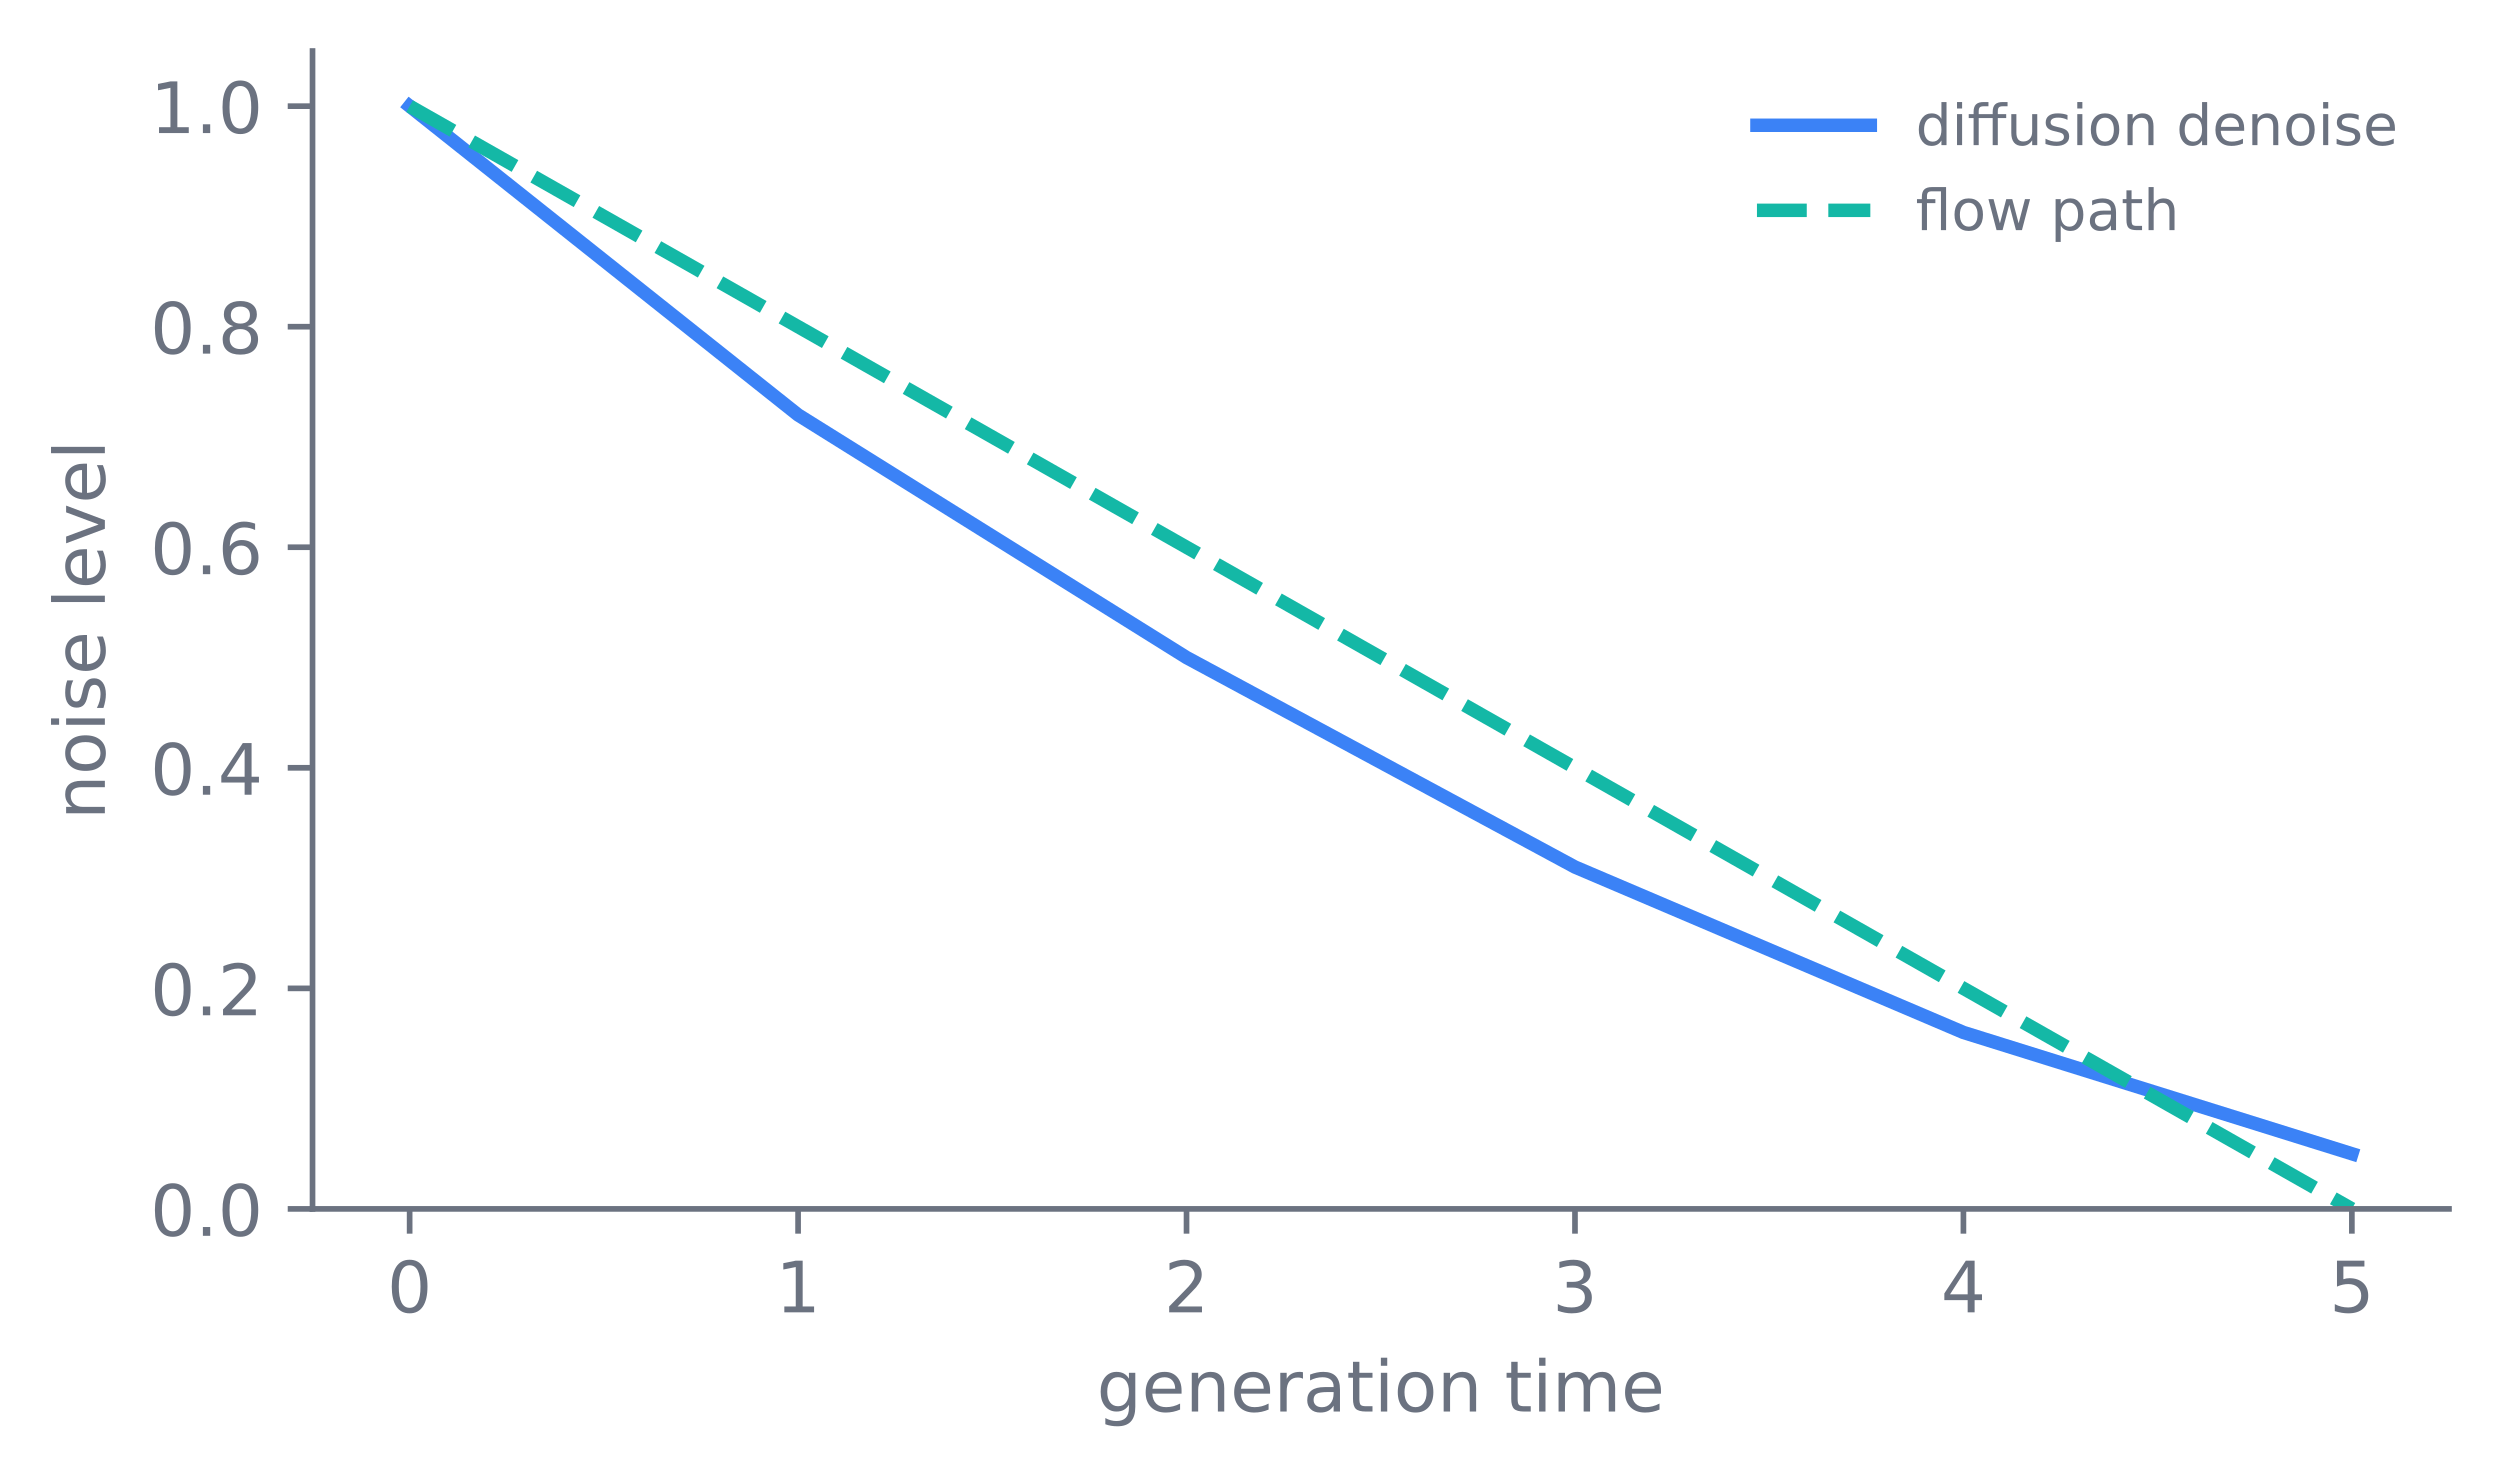
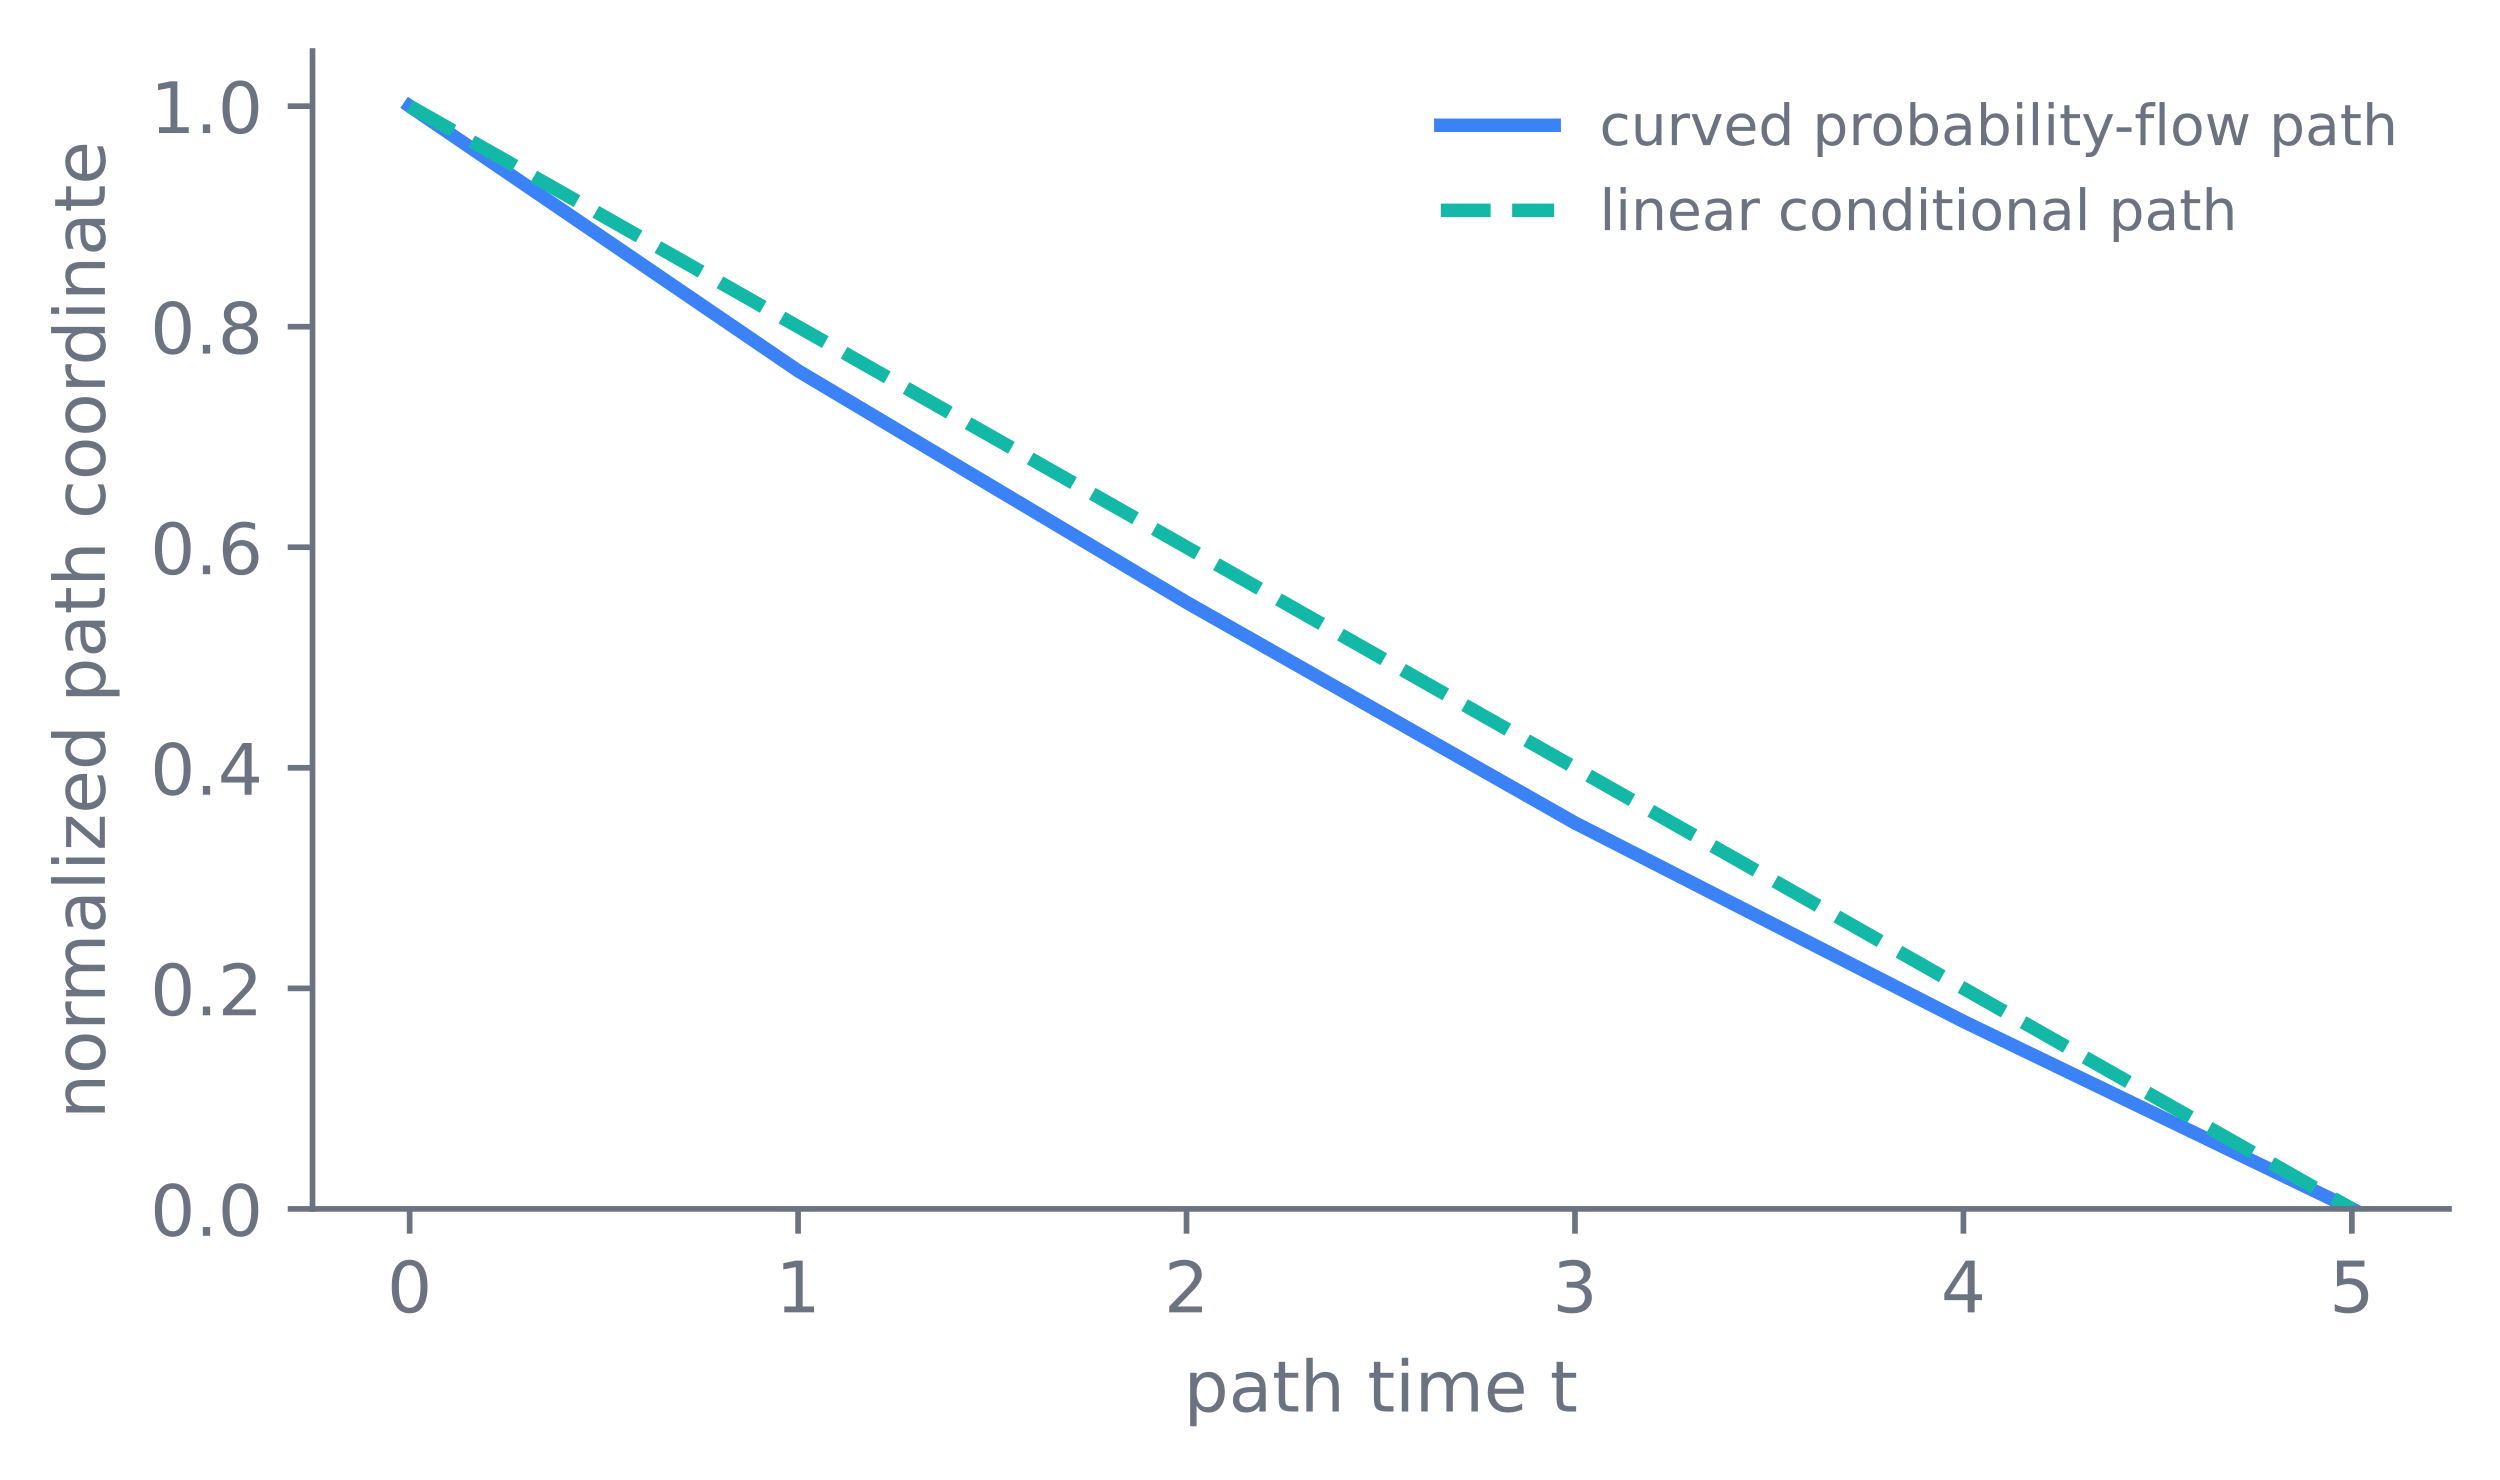
<svg xmlns="http://www.w3.org/2000/svg" xmlns:xlink="http://www.w3.org/1999/xlink" width="352.8pt" height="208.8pt" viewBox="0 0 352.8 208.8" version="1.1">
  <defs>
    <style type="text/css">*{stroke-linejoin: round; stroke-linecap: butt}</style>
  </defs>
  <g id="figure_1">
    <g id="patch_1">
-       <path d="M 0 208.8  L 352.8 208.8  L 352.8 0  L 0 0  L 0 208.8  z " style="fill: none" />
+       <path d="M 0 208.8 L 352.8 208.8 L 352.8 0 L 0 0 L 0 208.8 z " style="fill: none" />
    </g>
    <g id="axes_1">
      <g id="patch_2">
-         <path d="M 44.104 170.599  L 345.6 170.599  L 345.6 7.2  L 44.104 7.2  L 44.104 170.599  z " style="fill: none" />
+         <path d="M 44.104 170.599 L 345.6 170.599 L 345.6 7.2 L 44.104 7.2 L 44.104 170.599 z " style="fill: none" />
      </g>
      <g id="matplotlib.axis_1">
        <g id="xtick_1">
          <g id="line2d_1">
            <defs>
-               <path id="m8e7d5bb5d7" d="M 0 0  L 0 3.5  " style="stroke: #6b7280; stroke-width: 0.8" />
+               <path id="m1563dfaa02" d="M 0 0 L 0 3.5 " style="stroke: #6b7280; stroke-width: 0.8" />
            </defs>
            <g>
-               <use xlink:href="#m8e7d5bb5d7" x="57.808" y="170.599" style="fill: #6b7280; stroke: #6b7280; stroke-width: 0.8" />
+               <use xlink:href="#m1563dfaa02" x="57.808" y="170.599" style="fill: #6b7280; stroke: #6b7280; stroke-width: 0.8" />
            </g>
          </g>
          <g id="text_1">
-             <g style="fill: #6b7280" transform="translate(54.62702 185.1969) scale(0.1 -0.1)">
-               <defs>
-                 <path id="DejaVuSans-13" d="M 2034 4250  Q 1547 4250 1301 3770  Q 1056 3291 1056 2328  Q 1056 1369 1301 889  Q 1547 409 2034 409  Q 2525 409 2770 889  Q 3016 1369 3016 2328  Q 3016 3291 2770 3770  Q 2525 4250 2034 4250  z M 2034 4750  Q 2819 4750 3233 4129  Q 3647 3509 3647 2328  Q 3647 1150 3233 529  Q 2819 -91 2034 -91  Q 1250 -91 836 529  Q 422 1150 422 2328  Q 422 3509 836 4129  Q 1250 4750 2034 4750  z " transform="scale(0.015625)" />
-               </defs>
-               <use xlink:href="#DejaVuSans-13" />
-             </g>
+             <text style="font-size: 10px; font-family: 'DejaVu Sans', 'Bitstream Vera Sans', 'Computer Modern Sans Serif', 'Lucida Grande', 'Verdana', 'Geneva', 'Lucid', 'Arial', 'Helvetica', 'Avant Garde', sans-serif; text-anchor: middle; fill: #6b7280" x="57.808" y="185.197" transform="rotate(-0 57.80827 185.1969)">0</text>
          </g>
        </g>
        <g id="xtick_2">
          <g id="line2d_2">
            <g>
-               <use xlink:href="#m8e7d5bb5d7" x="112.626" y="170.599" style="fill: #6b7280; stroke: #6b7280; stroke-width: 0.8" />
+               <use xlink:href="#m1563dfaa02" x="112.626" y="170.599" style="fill: #6b7280; stroke: #6b7280; stroke-width: 0.8" />
            </g>
          </g>
          <g id="text_2">
-             <g style="fill: #6b7280" transform="translate(109.4445 185.1969) scale(0.1 -0.1)">
-               <defs>
-                 <path id="DejaVuSans-14" d="M 794 531  L 1825 531  L 1825 4091  L 703 3866  L 703 4441  L 1819 4666  L 2450 4666  L 2450 531  L 3481 531  L 3481 0  L 794 0  L 794 531  z " transform="scale(0.015625)" />
-               </defs>
-               <use xlink:href="#DejaVuSans-14" />
-             </g>
+             <text style="font-size: 10px; font-family: 'DejaVu Sans', 'Bitstream Vera Sans', 'Computer Modern Sans Serif', 'Lucida Grande', 'Verdana', 'Geneva', 'Lucid', 'Arial', 'Helvetica', 'Avant Garde', sans-serif; text-anchor: middle; fill: #6b7280" x="112.626" y="185.197" transform="rotate(-0 112.6257 185.1969)">1</text>
          </g>
        </g>
        <g id="xtick_3">
          <g id="line2d_3">
            <g>
-               <use xlink:href="#m8e7d5bb5d7" x="167.443" y="170.599" style="fill: #6b7280; stroke: #6b7280; stroke-width: 0.8" />
+               <use xlink:href="#m1563dfaa02" x="167.443" y="170.599" style="fill: #6b7280; stroke: #6b7280; stroke-width: 0.8" />
            </g>
          </g>
          <g id="text_3">
-             <g style="fill: #6b7280" transform="translate(164.262 185.1969) scale(0.1 -0.1)">
-               <defs>
-                 <path id="DejaVuSans-15" d="M 1228 531  L 3431 531  L 3431 0  L 469 0  L 469 531  Q 828 903 1448 1529  Q 2069 2156 2228 2338  Q 2531 2678 2651 2914  Q 2772 3150 2772 3378  Q 2772 3750 2511 3984  Q 2250 4219 1831 4219  Q 1534 4219 1204 4116  Q 875 4013 500 3803  L 500 4441  Q 881 4594 1212 4672  Q 1544 4750 1819 4750  Q 2544 4750 2975 4387  Q 3406 4025 3406 3419  Q 3406 3131 3298 2873  Q 3191 2616 2906 2266  Q 2828 2175 2409 1742  Q 1991 1309 1228 531  z " transform="scale(0.015625)" />
-               </defs>
-               <use xlink:href="#DejaVuSans-15" />
-             </g>
+             <text style="font-size: 10px; font-family: 'DejaVu Sans', 'Bitstream Vera Sans', 'Computer Modern Sans Serif', 'Lucida Grande', 'Verdana', 'Geneva', 'Lucid', 'Arial', 'Helvetica', 'Avant Garde', sans-serif; text-anchor: middle; fill: #6b7280" x="167.443" y="185.197" transform="rotate(-0 167.4432 185.1969)">2</text>
          </g>
        </g>
        <g id="xtick_4">
          <g id="line2d_4">
            <g>
-               <use xlink:href="#m8e7d5bb5d7" x="222.261" y="170.599" style="fill: #6b7280; stroke: #6b7280; stroke-width: 0.8" />
+               <use xlink:href="#m1563dfaa02" x="222.261" y="170.599" style="fill: #6b7280; stroke: #6b7280; stroke-width: 0.8" />
            </g>
          </g>
          <g id="text_4">
-             <g style="fill: #6b7280" transform="translate(219.0794 185.1969) scale(0.1 -0.1)">
-               <defs>
-                 <path id="DejaVuSans-16" d="M 2597 2516  Q 3050 2419 3304 2112  Q 3559 1806 3559 1356  Q 3559 666 3084 287  Q 2609 -91 1734 -91  Q 1441 -91 1130 -33  Q 819 25 488 141  L 488 750  Q 750 597 1062 519  Q 1375 441 1716 441  Q 2309 441 2620 675  Q 2931 909 2931 1356  Q 2931 1769 2642 2001  Q 2353 2234 1838 2234  L 1294 2234  L 1294 2753  L 1863 2753  Q 2328 2753 2575 2939  Q 2822 3125 2822 3475  Q 2822 3834 2567 4026  Q 2313 4219 1838 4219  Q 1578 4219 1281 4162  Q 984 4106 628 3988  L 628 4550  Q 988 4650 1302 4700  Q 1616 4750 1894 4750  Q 2613 4750 3031 4423  Q 3450 4097 3450 3541  Q 3450 3153 3228 2886  Q 3006 2619 2597 2516  z " transform="scale(0.015625)" />
-               </defs>
-               <use xlink:href="#DejaVuSans-16" />
-             </g>
+             <text style="font-size: 10px; font-family: 'DejaVu Sans', 'Bitstream Vera Sans', 'Computer Modern Sans Serif', 'Lucida Grande', 'Verdana', 'Geneva', 'Lucid', 'Arial', 'Helvetica', 'Avant Garde', sans-serif; text-anchor: middle; fill: #6b7280" x="222.261" y="185.197" transform="rotate(-0 222.2607 185.1969)">3</text>
          </g>
        </g>
        <g id="xtick_5">
          <g id="line2d_5">
            <g>
-               <use xlink:href="#m8e7d5bb5d7" x="277.078" y="170.599" style="fill: #6b7280; stroke: #6b7280; stroke-width: 0.8" />
+               <use xlink:href="#m1563dfaa02" x="277.078" y="170.599" style="fill: #6b7280; stroke: #6b7280; stroke-width: 0.8" />
            </g>
          </g>
          <g id="text_5">
-             <g style="fill: #6b7280" transform="translate(273.8969 185.1969) scale(0.1 -0.1)">
-               <defs>
-                 <path id="DejaVuSans-17" d="M 2419 4116  L 825 1625  L 2419 1625  L 2419 4116  z M 2253 4666  L 3047 4666  L 3047 1625  L 3713 1625  L 3713 1100  L 3047 1100  L 3047 0  L 2419 0  L 2419 1100  L 313 1100  L 313 1709  L 2253 4666  z " transform="scale(0.015625)" />
-               </defs>
-               <use xlink:href="#DejaVuSans-17" />
-             </g>
+             <text style="font-size: 10px; font-family: 'DejaVu Sans', 'Bitstream Vera Sans', 'Computer Modern Sans Serif', 'Lucida Grande', 'Verdana', 'Geneva', 'Lucid', 'Arial', 'Helvetica', 'Avant Garde', sans-serif; text-anchor: middle; fill: #6b7280" x="277.078" y="185.197" transform="rotate(-0 277.0782 185.1969)">4</text>
          </g>
        </g>
        <g id="xtick_6">
          <g id="line2d_6">
            <g>
-               <use xlink:href="#m8e7d5bb5d7" x="331.896" y="170.599" style="fill: #6b7280; stroke: #6b7280; stroke-width: 0.8" />
+               <use xlink:href="#m1563dfaa02" x="331.896" y="170.599" style="fill: #6b7280; stroke: #6b7280; stroke-width: 0.8" />
            </g>
          </g>
          <g id="text_6">
-             <g style="fill: #6b7280" transform="translate(328.7144 185.1969) scale(0.1 -0.1)">
-               <defs>
-                 <path id="DejaVuSans-18" d="M 691 4666  L 3169 4666  L 3169 4134  L 1269 4134  L 1269 2991  Q 1406 3038 1543 3061  Q 1681 3084 1819 3084  Q 2600 3084 3056 2656  Q 3513 2228 3513 1497  Q 3513 744 3044 326  Q 2575 -91 1722 -91  Q 1428 -91 1123 -41  Q 819 9 494 109  L 494 744  Q 775 591 1075 516  Q 1375 441 1709 441  Q 2250 441 2565 725  Q 2881 1009 2881 1497  Q 2881 1984 2565 2268  Q 2250 2553 1709 2553  Q 1456 2553 1204 2497  Q 953 2441 691 2322  L 691 4666  z " transform="scale(0.015625)" />
-               </defs>
-               <use xlink:href="#DejaVuSans-18" />
-             </g>
+             <text style="font-size: 10px; font-family: 'DejaVu Sans', 'Bitstream Vera Sans', 'Computer Modern Sans Serif', 'Lucida Grande', 'Verdana', 'Geneva', 'Lucid', 'Arial', 'Helvetica', 'Avant Garde', sans-serif; text-anchor: middle; fill: #6b7280" x="331.896" y="185.197" transform="rotate(-0 331.8956 185.1969)">5</text>
          </g>
        </g>
        <g id="text_7">
-           <g style="fill: #6b7280" transform="translate(154.7738 199.1977) scale(0.1 -0.1)">
-             <defs>
-               <path id="DejaVuSans-4a" d="M 2906 1791  Q 2906 2416 2648 2759  Q 2391 3103 1925 3103  Q 1463 3103 1205 2759  Q 947 2416 947 1791  Q 947 1169 1205 825  Q 1463 481 1925 481  Q 2391 481 2648 825  Q 2906 1169 2906 1791  z M 3481 434  Q 3481 -459 3084 -895  Q 2688 -1331 1869 -1331  Q 1566 -1331 1297 -1286  Q 1028 -1241 775 -1147  L 775 -588  Q 1028 -725 1275 -790  Q 1522 -856 1778 -856  Q 2344 -856 2625 -561  Q 2906 -266 2906 331  L 2906 616  Q 2728 306 2450 153  Q 2172 0 1784 0  Q 1141 0 747 490  Q 353 981 353 1791  Q 353 2603 747 3093  Q 1141 3584 1784 3584  Q 2172 3584 2450 3431  Q 2728 3278 2906 2969  L 2906 3500  L 3481 3500  L 3481 434  z " transform="scale(0.015625)" />
-               <path id="DejaVuSans-48" d="M 3597 1894  L 3597 1613  L 953 1613  Q 991 1019 1311 708  Q 1631 397 2203 397  Q 2534 397 2845 478  Q 3156 559 3463 722  L 3463 178  Q 3153 47 2828 -22  Q 2503 -91 2169 -91  Q 1331 -91 842 396  Q 353 884 353 1716  Q 353 2575 817 3079  Q 1281 3584 2069 3584  Q 2775 3584 3186 3129  Q 3597 2675 3597 1894  z M 3022 2063  Q 3016 2534 2758 2815  Q 2500 3097 2075 3097  Q 1594 3097 1305 2825  Q 1016 2553 972 2059  L 3022 2063  z " transform="scale(0.015625)" />
-               <path id="DejaVuSans-51" d="M 3513 2113  L 3513 0  L 2938 0  L 2938 2094  Q 2938 2591 2744 2837  Q 2550 3084 2163 3084  Q 1697 3084 1428 2787  Q 1159 2491 1159 1978  L 1159 0  L 581 0  L 581 3500  L 1159 3500  L 1159 2956  Q 1366 3272 1645 3428  Q 1925 3584 2291 3584  Q 2894 3584 3203 3211  Q 3513 2838 3513 2113  z " transform="scale(0.015625)" />
-               <path id="DejaVuSans-55" d="M 2631 2963  Q 2534 3019 2420 3045  Q 2306 3072 2169 3072  Q 1681 3072 1420 2755  Q 1159 2438 1159 1844  L 1159 0  L 581 0  L 581 3500  L 1159 3500  L 1159 2956  Q 1341 3275 1631 3429  Q 1922 3584 2338 3584  Q 2397 3584 2469 3576  Q 2541 3569 2628 3553  L 2631 2963  z " transform="scale(0.015625)" />
-               <path id="DejaVuSans-44" d="M 2194 1759  Q 1497 1759 1228 1600  Q 959 1441 959 1056  Q 959 750 1161 570  Q 1363 391 1709 391  Q 2188 391 2477 730  Q 2766 1069 2766 1631  L 2766 1759  L 2194 1759  z M 3341 1997  L 3341 0  L 2766 0  L 2766 531  Q 2569 213 2275 61  Q 1981 -91 1556 -91  Q 1019 -91 701 211  Q 384 513 384 1019  Q 384 1609 779 1909  Q 1175 2209 1959 2209  L 2766 2209  L 2766 2266  Q 2766 2663 2505 2880  Q 2244 3097 1772 3097  Q 1472 3097 1187 3025  Q 903 2953 641 2809  L 641 3341  Q 956 3463 1253 3523  Q 1550 3584 1831 3584  Q 2591 3584 2966 3190  Q 3341 2797 3341 1997  z " transform="scale(0.015625)" />
-               <path id="DejaVuSans-57" d="M 1172 4494  L 1172 3500  L 2356 3500  L 2356 3053  L 1172 3053  L 1172 1153  Q 1172 725 1289 603  Q 1406 481 1766 481  L 2356 481  L 2356 0  L 1766 0  Q 1100 0 847 248  Q 594 497 594 1153  L 594 3053  L 172 3053  L 172 3500  L 594 3500  L 594 4494  L 1172 4494  z " transform="scale(0.015625)" />
-               <path id="DejaVuSans-4c" d="M 603 3500  L 1178 3500  L 1178 0  L 603 0  L 603 3500  z M 603 4863  L 1178 4863  L 1178 4134  L 603 4134  L 603 4863  z " transform="scale(0.015625)" />
-               <path id="DejaVuSans-52" d="M 1959 3097  Q 1497 3097 1228 2736  Q 959 2375 959 1747  Q 959 1119 1226 758  Q 1494 397 1959 397  Q 2419 397 2687 759  Q 2956 1122 2956 1747  Q 2956 2369 2687 2733  Q 2419 3097 1959 3097  z M 1959 3584  Q 2709 3584 3137 3096  Q 3566 2609 3566 1747  Q 3566 888 3137 398  Q 2709 -91 1959 -91  Q 1206 -91 779 398  Q 353 888 353 1747  Q 353 2609 779 3096  Q 1206 3584 1959 3584  z " transform="scale(0.015625)" />
-               <path id="DejaVuSans-3" transform="scale(0.015625)" />
-               <path id="DejaVuSans-50" d="M 3328 2828  Q 3544 3216 3844 3400  Q 4144 3584 4550 3584  Q 5097 3584 5394 3201  Q 5691 2819 5691 2113  L 5691 0  L 5113 0  L 5113 2094  Q 5113 2597 4934 2840  Q 4756 3084 4391 3084  Q 3944 3084 3684 2787  Q 3425 2491 3425 1978  L 3425 0  L 2847 0  L 2847 2094  Q 2847 2600 2669 2842  Q 2491 3084 2119 3084  Q 1678 3084 1418 2786  Q 1159 2488 1159 1978  L 1159 0  L 581 0  L 581 3500  L 1159 3500  L 1159 2956  Q 1356 3278 1631 3431  Q 1906 3584 2284 3584  Q 2666 3584 2933 3390  Q 3200 3197 3328 2828  z " transform="scale(0.015625)" />
-             </defs>
-             <use xlink:href="#DejaVuSans-4a" />
-             <use xlink:href="#DejaVuSans-48" transform="translate(63.48438 0)" />
-             <use xlink:href="#DejaVuSans-51" transform="translate(125.0156 0)" />
-             <use xlink:href="#DejaVuSans-48" transform="translate(188.3906 0)" />
-             <use xlink:href="#DejaVuSans-55" transform="translate(249.9219 0)" />
-             <use xlink:href="#DejaVuSans-44" transform="translate(291.0312 0)" />
-             <use xlink:href="#DejaVuSans-57" transform="translate(352.3125 0)" />
-             <use xlink:href="#DejaVuSans-4c" transform="translate(391.5156 0)" />
-             <use xlink:href="#DejaVuSans-52" transform="translate(419.2969 0)" />
-             <use xlink:href="#DejaVuSans-51" transform="translate(480.4844 0)" />
-             <use xlink:href="#DejaVuSans-3" transform="translate(543.8594 0)" />
-             <use xlink:href="#DejaVuSans-57" transform="translate(575.6406 0)" />
-             <use xlink:href="#DejaVuSans-4c" transform="translate(614.8438 0)" />
-             <use xlink:href="#DejaVuSans-50" transform="translate(642.625 0)" />
-             <use xlink:href="#DejaVuSans-48" transform="translate(740.0312 0)" />
-           </g>
+           <text style="font-size: 10px; font-family: 'DejaVu Sans', 'Bitstream Vera Sans', 'Computer Modern Sans Serif', 'Lucida Grande', 'Verdana', 'Geneva', 'Lucid', 'Arial', 'Helvetica', 'Avant Garde', sans-serif; text-anchor: middle; fill: #6b7280" x="194.852" y="199.198" transform="rotate(-0 194.852 199.1977)">path time t</text>
        </g>
      </g>
      <g id="matplotlib.axis_2">
        <g id="ytick_1">
          <g id="line2d_7">
            <defs>
-               <path id="m5a662556d6" d="M 0 0  L -3.5 0  " style="stroke: #6b7280; stroke-width: 0.8" />
+               <path id="mb20e0a5460" d="M 0 0 L -3.5 0 " style="stroke: #6b7280; stroke-width: 0.8" />
            </defs>
            <g>
-               <use xlink:href="#m5a662556d6" x="44.104" y="170.599" style="fill: #6b7280; stroke: #6b7280; stroke-width: 0.8" />
+               <use xlink:href="#mb20e0a5460" x="44.104" y="170.599" style="fill: #6b7280; stroke: #6b7280; stroke-width: 0.8" />
            </g>
          </g>
          <g id="text_8">
-             <g style="fill: #6b7280" transform="translate(21.20078 174.398) scale(0.1 -0.1)">
-               <defs>
-                 <path id="DejaVuSans-11" d="M 684 794  L 1344 794  L 1344 0  L 684 0  L 684 794  z " transform="scale(0.015625)" />
-               </defs>
-               <use xlink:href="#DejaVuSans-13" />
-               <use xlink:href="#DejaVuSans-11" transform="translate(63.625 0)" />
-               <use xlink:href="#DejaVuSans-13" transform="translate(95.40625 0)" />
-             </g>
+             <text style="font-size: 10px; font-family: 'DejaVu Sans', 'Bitstream Vera Sans', 'Computer Modern Sans Serif', 'Lucida Grande', 'Verdana', 'Geneva', 'Lucid', 'Arial', 'Helvetica', 'Avant Garde', sans-serif; text-anchor: end; fill: #6b7280" x="37.104" y="174.398" transform="rotate(-0 37.10391 174.398)">0.0</text>
          </g>
        </g>
        <g id="ytick_2">
          <g id="line2d_8">
            <g>
-               <use xlink:href="#m5a662556d6" x="44.104" y="139.476" style="fill: #6b7280; stroke: #6b7280; stroke-width: 0.8" />
+               <use xlink:href="#mb20e0a5460" x="44.104" y="139.476" style="fill: #6b7280; stroke: #6b7280; stroke-width: 0.8" />
            </g>
          </g>
          <g id="text_9">
-             <g style="fill: #6b7280" transform="translate(21.20078 143.2744) scale(0.1 -0.1)">
-               <use xlink:href="#DejaVuSans-13" />
-               <use xlink:href="#DejaVuSans-11" transform="translate(63.625 0)" />
-               <use xlink:href="#DejaVuSans-15" transform="translate(95.40625 0)" />
-             </g>
+             <text style="font-size: 10px; font-family: 'DejaVu Sans', 'Bitstream Vera Sans', 'Computer Modern Sans Serif', 'Lucida Grande', 'Verdana', 'Geneva', 'Lucid', 'Arial', 'Helvetica', 'Avant Garde', sans-serif; text-anchor: end; fill: #6b7280" x="37.104" y="143.274" transform="rotate(-0 37.10391 143.2744)">0.2</text>
          </g>
        </g>
        <g id="ytick_3">
          <g id="line2d_9">
            <g>
-               <use xlink:href="#m5a662556d6" x="44.104" y="108.352" style="fill: #6b7280; stroke: #6b7280; stroke-width: 0.8" />
+               <use xlink:href="#mb20e0a5460" x="44.104" y="108.352" style="fill: #6b7280; stroke: #6b7280; stroke-width: 0.8" />
            </g>
          </g>
          <g id="text_10">
-             <g style="fill: #6b7280" transform="translate(21.20078 112.1507) scale(0.1 -0.1)">
-               <use xlink:href="#DejaVuSans-13" />
-               <use xlink:href="#DejaVuSans-11" transform="translate(63.625 0)" />
-               <use xlink:href="#DejaVuSans-17" transform="translate(95.40625 0)" />
-             </g>
+             <text style="font-size: 10px; font-family: 'DejaVu Sans', 'Bitstream Vera Sans', 'Computer Modern Sans Serif', 'Lucida Grande', 'Verdana', 'Geneva', 'Lucid', 'Arial', 'Helvetica', 'Avant Garde', sans-serif; text-anchor: end; fill: #6b7280" x="37.104" y="112.151" transform="rotate(-0 37.10391 112.1507)">0.4</text>
          </g>
        </g>
        <g id="ytick_4">
          <g id="line2d_10">
            <g>
-               <use xlink:href="#m5a662556d6" x="44.104" y="77.228" style="fill: #6b7280; stroke: #6b7280; stroke-width: 0.8" />
+               <use xlink:href="#mb20e0a5460" x="44.104" y="77.228" style="fill: #6b7280; stroke: #6b7280; stroke-width: 0.8" />
            </g>
          </g>
          <g id="text_11">
-             <g style="fill: #6b7280" transform="translate(21.20078 81.02706) scale(0.1 -0.1)">
-               <defs>
-                 <path id="DejaVuSans-19" d="M 2113 2584  Q 1688 2584 1439 2293  Q 1191 2003 1191 1497  Q 1191 994 1439 701  Q 1688 409 2113 409  Q 2538 409 2786 701  Q 3034 994 3034 1497  Q 3034 2003 2786 2293  Q 2538 2584 2113 2584  z M 3366 4563  L 3366 3988  Q 3128 4100 2886 4159  Q 2644 4219 2406 4219  Q 1781 4219 1451 3797  Q 1122 3375 1075 2522  Q 1259 2794 1537 2939  Q 1816 3084 2150 3084  Q 2853 3084 3261 2657  Q 3669 2231 3669 1497  Q 3669 778 3244 343  Q 2819 -91 2113 -91  Q 1303 -91 875 529  Q 447 1150 447 2328  Q 447 3434 972 4092  Q 1497 4750 2381 4750  Q 2619 4750 2861 4703  Q 3103 4656 3366 4563  z " transform="scale(0.015625)" />
-               </defs>
-               <use xlink:href="#DejaVuSans-13" />
-               <use xlink:href="#DejaVuSans-11" transform="translate(63.625 0)" />
-               <use xlink:href="#DejaVuSans-19" transform="translate(95.40625 0)" />
-             </g>
+             <text style="font-size: 10px; font-family: 'DejaVu Sans', 'Bitstream Vera Sans', 'Computer Modern Sans Serif', 'Lucida Grande', 'Verdana', 'Geneva', 'Lucid', 'Arial', 'Helvetica', 'Avant Garde', sans-serif; text-anchor: end; fill: #6b7280" x="37.104" y="81.027" transform="rotate(-0 37.10391 81.02706)">0.6</text>
          </g>
        </g>
        <g id="ytick_5">
          <g id="line2d_11">
            <g>
-               <use xlink:href="#m5a662556d6" x="44.104" y="46.105" style="fill: #6b7280; stroke: #6b7280; stroke-width: 0.8" />
+               <use xlink:href="#mb20e0a5460" x="44.104" y="46.105" style="fill: #6b7280; stroke: #6b7280; stroke-width: 0.8" />
            </g>
          </g>
          <g id="text_12">
-             <g style="fill: #6b7280" transform="translate(21.20078 49.9034) scale(0.1 -0.1)">
-               <defs>
-                 <path id="DejaVuSans-1b" d="M 2034 2216  Q 1584 2216 1326 1975  Q 1069 1734 1069 1313  Q 1069 891 1326 650  Q 1584 409 2034 409  Q 2484 409 2743 651  Q 3003 894 3003 1313  Q 3003 1734 2745 1975  Q 2488 2216 2034 2216  z M 1403 2484  Q 997 2584 770 2862  Q 544 3141 544 3541  Q 544 4100 942 4425  Q 1341 4750 2034 4750  Q 2731 4750 3128 4425  Q 3525 4100 3525 3541  Q 3525 3141 3298 2862  Q 3072 2584 2669 2484  Q 3125 2378 3379 2068  Q 3634 1759 3634 1313  Q 3634 634 3220 271  Q 2806 -91 2034 -91  Q 1263 -91 848 271  Q 434 634 434 1313  Q 434 1759 690 2068  Q 947 2378 1403 2484  z M 1172 3481  Q 1172 3119 1398 2916  Q 1625 2713 2034 2713  Q 2441 2713 2670 2916  Q 2900 3119 2900 3481  Q 2900 3844 2670 4047  Q 2441 4250 2034 4250  Q 1625 4250 1398 4047  Q 1172 3844 1172 3481  z " transform="scale(0.015625)" />
-               </defs>
-               <use xlink:href="#DejaVuSans-13" />
-               <use xlink:href="#DejaVuSans-11" transform="translate(63.625 0)" />
-               <use xlink:href="#DejaVuSans-1b" transform="translate(95.40625 0)" />
-             </g>
+             <text style="font-size: 10px; font-family: 'DejaVu Sans', 'Bitstream Vera Sans', 'Computer Modern Sans Serif', 'Lucida Grande', 'Verdana', 'Geneva', 'Lucid', 'Arial', 'Helvetica', 'Avant Garde', sans-serif; text-anchor: end; fill: #6b7280" x="37.104" y="49.903" transform="rotate(-0 37.10391 49.9034)">0.8</text>
          </g>
        </g>
        <g id="ytick_6">
          <g id="line2d_12">
            <g>
-               <use xlink:href="#m5a662556d6" x="44.104" y="14.981" style="fill: #6b7280; stroke: #6b7280; stroke-width: 0.8" />
+               <use xlink:href="#mb20e0a5460" x="44.104" y="14.981" style="fill: #6b7280; stroke: #6b7280; stroke-width: 0.8" />
            </g>
          </g>
          <g id="text_13">
-             <g style="fill: #6b7280" transform="translate(21.20078 18.77974) scale(0.1 -0.1)">
-               <use xlink:href="#DejaVuSans-14" />
-               <use xlink:href="#DejaVuSans-11" transform="translate(63.625 0)" />
-               <use xlink:href="#DejaVuSans-13" transform="translate(95.40625 0)" />
-             </g>
+             <text style="font-size: 10px; font-family: 'DejaVu Sans', 'Bitstream Vera Sans', 'Computer Modern Sans Serif', 'Lucida Grande', 'Verdana', 'Geneva', 'Lucid', 'Arial', 'Helvetica', 'Avant Garde', sans-serif; text-anchor: end; fill: #6b7280" x="37.104" y="18.78" transform="rotate(-0 37.10391 18.77974)">1.0</text>
          </g>
        </g>
        <g id="text_14">
-           <g style="fill: #6b7280" transform="translate(14.79844 115.6777) rotate(-90) scale(0.1 -0.1)">
-             <defs>
-               <path id="DejaVuSans-56" d="M 2834 3397  L 2834 2853  Q 2591 2978 2328 3040  Q 2066 3103 1784 3103  Q 1356 3103 1142 2972  Q 928 2841 928 2578  Q 928 2378 1081 2264  Q 1234 2150 1697 2047  L 1894 2003  Q 2506 1872 2764 1633  Q 3022 1394 3022 966  Q 3022 478 2636 193  Q 2250 -91 1575 -91  Q 1294 -91 989 -36  Q 684 19 347 128  L 347 722  Q 666 556 975 473  Q 1284 391 1588 391  Q 1994 391 2212 530  Q 2431 669 2431 922  Q 2431 1156 2273 1281  Q 2116 1406 1581 1522  L 1381 1569  Q 847 1681 609 1914  Q 372 2147 372 2553  Q 372 3047 722 3315  Q 1072 3584 1716 3584  Q 2034 3584 2315 3537  Q 2597 3491 2834 3397  z " transform="scale(0.015625)" />
-               <path id="DejaVuSans-4f" d="M 603 4863  L 1178 4863  L 1178 0  L 603 0  L 603 4863  z " transform="scale(0.015625)" />
-               <path id="DejaVuSans-59" d="M 191 3500  L 800 3500  L 1894 563  L 2988 3500  L 3597 3500  L 2284 0  L 1503 0  L 191 3500  z " transform="scale(0.015625)" />
-             </defs>
-             <use xlink:href="#DejaVuSans-51" />
-             <use xlink:href="#DejaVuSans-52" transform="translate(63.375 0)" />
-             <use xlink:href="#DejaVuSans-4c" transform="translate(124.5625 0)" />
-             <use xlink:href="#DejaVuSans-56" transform="translate(152.3438 0)" />
-             <use xlink:href="#DejaVuSans-48" transform="translate(204.4375 0)" />
-             <use xlink:href="#DejaVuSans-3" transform="translate(265.9688 0)" />
-             <use xlink:href="#DejaVuSans-4f" transform="translate(297.75 0)" />
-             <use xlink:href="#DejaVuSans-48" transform="translate(325.5312 0)" />
-             <use xlink:href="#DejaVuSans-59" transform="translate(387.0625 0)" />
-             <use xlink:href="#DejaVuSans-48" transform="translate(446.25 0)" />
-             <use xlink:href="#DejaVuSans-4f" transform="translate(507.7812 0)" />
-           </g>
+           <text style="font-size: 10px; font-family: 'DejaVu Sans', 'Bitstream Vera Sans', 'Computer Modern Sans Serif', 'Lucida Grande', 'Verdana', 'Geneva', 'Lucid', 'Arial', 'Helvetica', 'Avant Garde', sans-serif; text-anchor: middle; fill: #6b7280" x="14.798" y="88.9" transform="rotate(-90 14.79844 88.89961)">normalized path coordinate</text>
        </g>
      </g>
      <g id="line2d_13">
-         <path d="M 57.808 14.981  L 112.626 58.554  L 167.443 92.79  L 222.261 122.358  L 277.078 145.7  L 331.896 162.818  " clip-path="url(#p646acaf466)" style="fill: none; stroke: #3b82f6; stroke-width: 1.9; stroke-linecap: square" />
+         <path d="M 57.808 14.981 L 112.626 52.329 L 167.443 85.009 L 222.261 116.133 L 277.078 144.144 L 331.896 170.599 " clip-path="url(#p8517f1729f)" style="fill: none; stroke: #3b82f6; stroke-width: 1.9; stroke-linecap: square" />
      </g>
      <g id="line2d_14">
-         <path d="M 57.808 14.981  L 112.626 46.105  L 167.443 77.228  L 222.261 108.352  L 277.078 139.476  L 331.896 170.599  " clip-path="url(#p646acaf466)" style="fill: none; stroke-dasharray: 7.03,3.04; stroke-dashoffset: 0; stroke: #14b8a6; stroke-width: 1.9" />
+         <path d="M 57.808 14.981 L 112.626 46.105 L 167.443 77.228 L 222.261 108.352 L 277.078 139.476 L 331.896 170.599 " clip-path="url(#p8517f1729f)" style="fill: none; stroke-dasharray: 7.03,3.04; stroke-dashoffset: 0; stroke: #14b8a6; stroke-width: 1.9" />
      </g>
      <g id="patch_3">
-         <path d="M 44.104 170.599  L 44.104 7.2  " style="fill: none; stroke: #6b7280; stroke-width: 0.8; stroke-linejoin: miter; stroke-linecap: square" />
+         <path d="M 44.104 170.599 L 44.104 7.2 " style="fill: none; stroke: #6b7280; stroke-width: 0.8; stroke-linejoin: miter; stroke-linecap: square" />
      </g>
      <g id="patch_4">
-         <path d="M 44.104 170.599  L 345.6 170.599  " style="fill: none; stroke: #6b7280; stroke-width: 0.8; stroke-linejoin: miter; stroke-linecap: square" />
+         <path d="M 44.104 170.599 L 345.6 170.599 " style="fill: none; stroke: #6b7280; stroke-width: 0.8; stroke-linejoin: miter; stroke-linecap: square" />
      </g>
      <g id="legend_1">
        <g id="line2d_15">
-           <path d="M 247.941 17.679  L 255.941 17.679  L 263.941 17.679  " style="fill: none; stroke: #3b82f6; stroke-width: 1.9; stroke-linecap: square" />
+           <path d="M 203.326 17.679 L 211.326 17.679 L 219.326 17.679 " style="fill: none; stroke: #3b82f6; stroke-width: 1.9; stroke-linecap: square" />
        </g>
        <g id="text_15">
-           <g style="fill: #6b7280" transform="translate(270.3413 20.47875) scale(0.08 -0.08)">
-             <defs>
-               <path id="DejaVuSans-47" d="M 2906 2969  L 2906 4863  L 3481 4863  L 3481 0  L 2906 0  L 2906 525  Q 2725 213 2448 61  Q 2172 -91 1784 -91  Q 1150 -91 751 415  Q 353 922 353 1747  Q 353 2572 751 3078  Q 1150 3584 1784 3584  Q 2172 3584 2448 3432  Q 2725 3281 2906 2969  z M 947 1747  Q 947 1113 1208 752  Q 1469 391 1925 391  Q 2381 391 2643 752  Q 2906 1113 2906 1747  Q 2906 2381 2643 2742  Q 2381 3103 1925 3103  Q 1469 3103 1208 2742  Q 947 2381 947 1747  z " transform="scale(0.015625)" />
-               <path id="DejaVuSans-13ae" d="M 4531 4863  L 4531 4384  L 3981 4384  Q 3672 4384 3551 4259  Q 3431 4134 3431 3809  L 3431 3500  L 4378 3500  L 4378 3053  L 3431 3053  L 3431 0  L 2853 0  L 2853 3053  L 1275 3053  L 1275 0  L 697 0  L 697 3053  L 147 3053  L 147 3500  L 697 3500  L 697 3744  Q 697 4328 969 4595  Q 1241 4863 1831 4863  L 2375 4863  L 2375 4384  L 1825 4384  Q 1516 4384 1394 4259  Q 1275 4134 1275 3809  L 1275 3500  L 2853 3500  L 2853 3744  Q 2853 4328 3125 4595  Q 3397 4863 3988 4863  L 4531 4863  z " transform="scale(0.015625)" />
-               <path id="DejaVuSans-58" d="M 544 1381  L 544 3500  L 1119 3500  L 1119 1403  Q 1119 906 1312 657  Q 1506 409 1894 409  Q 2359 409 2629 706  Q 2900 1003 2900 1516  L 2900 3500  L 3475 3500  L 3475 0  L 2900 0  L 2900 538  Q 2691 219 2414 64  Q 2138 -91 1772 -91  Q 1169 -91 856 284  Q 544 659 544 1381  z M 1991 3584  L 1991 3584  z " transform="scale(0.015625)" />
-             </defs>
-             <use xlink:href="#DejaVuSans-47" />
-             <use xlink:href="#DejaVuSans-4c" transform="translate(63.48438 0)" />
-             <use xlink:href="#DejaVuSans-13ae" transform="translate(91.26562 0)" />
-             <use xlink:href="#DejaVuSans-58" transform="translate(160.1562 0)" />
-             <use xlink:href="#DejaVuSans-56" transform="translate(223.5312 0)" />
-             <use xlink:href="#DejaVuSans-4c" transform="translate(275.625 0)" />
-             <use xlink:href="#DejaVuSans-52" transform="translate(303.4062 0)" />
-             <use xlink:href="#DejaVuSans-51" transform="translate(364.5938 0)" />
-             <use xlink:href="#DejaVuSans-3" transform="translate(427.9688 0)" />
-             <use xlink:href="#DejaVuSans-47" transform="translate(459.75 0)" />
-             <use xlink:href="#DejaVuSans-48" transform="translate(523.2344 0)" />
-             <use xlink:href="#DejaVuSans-51" transform="translate(584.7656 0)" />
-             <use xlink:href="#DejaVuSans-52" transform="translate(648.1406 0)" />
-             <use xlink:href="#DejaVuSans-4c" transform="translate(709.3281 0)" />
-             <use xlink:href="#DejaVuSans-56" transform="translate(737.1094 0)" />
-             <use xlink:href="#DejaVuSans-48" transform="translate(789.2031 0)" />
-           </g>
+           <text style="font-size: 8px; font-family: 'DejaVu Sans', 'Bitstream Vera Sans', 'Computer Modern Sans Serif', 'Lucida Grande', 'Verdana', 'Geneva', 'Lucid', 'Arial', 'Helvetica', 'Avant Garde', sans-serif; text-anchor: start; fill: #6b7280" x="225.726" y="20.479" transform="rotate(-0 225.7262 20.47875)">curved probability-flow path</text>
        </g>
        <g id="line2d_16">
-           <path d="M 247.941 29.679  L 255.941 29.679  L 263.941 29.679  " style="fill: none; stroke-dasharray: 7.03,3.04; stroke-dashoffset: 0; stroke: #14b8a6; stroke-width: 1.9" />
+           <path d="M 203.326 29.679 L 211.326 29.679 L 219.326 29.679 " style="fill: none; stroke-dasharray: 7.03,3.04; stroke-dashoffset: 0; stroke: #14b8a6; stroke-width: 1.9" />
        </g>
        <g id="text_16">
-           <g style="fill: #6b7280" transform="translate(270.3413 32.47937) scale(0.08 -0.08)">
-             <defs>
-               <path id="DejaVuSans-13b0" d="M 1831 4863  L 3431 4863  L 3431 0  L 2853 0  L 2853 4384  L 1825 4384  Q 1516 4384 1395 4259  Q 1275 4134 1275 3809  L 1275 3500  L 2222 3500  L 2222 3053  L 1275 3053  L 1275 0  L 697 0  L 697 3053  L 147 3053  L 147 3500  L 697 3500  L 697 3744  Q 697 4328 969 4595  Q 1241 4863 1831 4863  z " transform="scale(0.015625)" />
-               <path id="DejaVuSans-5a" d="M 269 3500  L 844 3500  L 1563 769  L 2278 3500  L 2956 3500  L 3675 769  L 4391 3500  L 4966 3500  L 4050 0  L 3372 0  L 2619 2869  L 1863 0  L 1184 0  L 269 3500  z " transform="scale(0.015625)" />
-               <path id="DejaVuSans-53" d="M 1159 525  L 1159 -1331  L 581 -1331  L 581 3500  L 1159 3500  L 1159 2969  Q 1341 3281 1617 3432  Q 1894 3584 2278 3584  Q 2916 3584 3314 3078  Q 3713 2572 3713 1747  Q 3713 922 3314 415  Q 2916 -91 2278 -91  Q 1894 -91 1617 61  Q 1341 213 1159 525  z M 3116 1747  Q 3116 2381 2855 2742  Q 2594 3103 2138 3103  Q 1681 3103 1420 2742  Q 1159 2381 1159 1747  Q 1159 1113 1420 752  Q 1681 391 2138 391  Q 2594 391 2855 752  Q 3116 1113 3116 1747  z " transform="scale(0.015625)" />
-               <path id="DejaVuSans-4b" d="M 3513 2113  L 3513 0  L 2938 0  L 2938 2094  Q 2938 2591 2744 2837  Q 2550 3084 2163 3084  Q 1697 3084 1428 2787  Q 1159 2491 1159 1978  L 1159 0  L 581 0  L 581 4863  L 1159 4863  L 1159 2956  Q 1366 3272 1645 3428  Q 1925 3584 2291 3584  Q 2894 3584 3203 3211  Q 3513 2838 3513 2113  z " transform="scale(0.015625)" />
-             </defs>
-             <use xlink:href="#DejaVuSans-13b0" />
-             <use xlink:href="#DejaVuSans-52" transform="translate(62.98438 0)" />
-             <use xlink:href="#DejaVuSans-5a" transform="translate(124.1719 0)" />
-             <use xlink:href="#DejaVuSans-3" transform="translate(205.9531 0)" />
-             <use xlink:href="#DejaVuSans-53" transform="translate(237.7344 0)" />
-             <use xlink:href="#DejaVuSans-44" transform="translate(301.2188 0)" />
-             <use xlink:href="#DejaVuSans-57" transform="translate(362.5 0)" />
-             <use xlink:href="#DejaVuSans-4b" transform="translate(401.7031 0)" />
-           </g>
+           <text style="font-size: 8px; font-family: 'DejaVu Sans', 'Bitstream Vera Sans', 'Computer Modern Sans Serif', 'Lucida Grande', 'Verdana', 'Geneva', 'Lucid', 'Arial', 'Helvetica', 'Avant Garde', sans-serif; text-anchor: start; fill: #6b7280" x="225.726" y="32.479" transform="rotate(-0 225.7262 32.47937)">linear conditional path</text>
        </g>
      </g>
    </g>
  </g>
  <defs>
-     <clipPath id="p646acaf466">
+     <clipPath id="p8517f1729f">
      <rect x="44.104" y="7.2" width="301.496" height="163.399" />
    </clipPath>
  </defs>
</svg>
